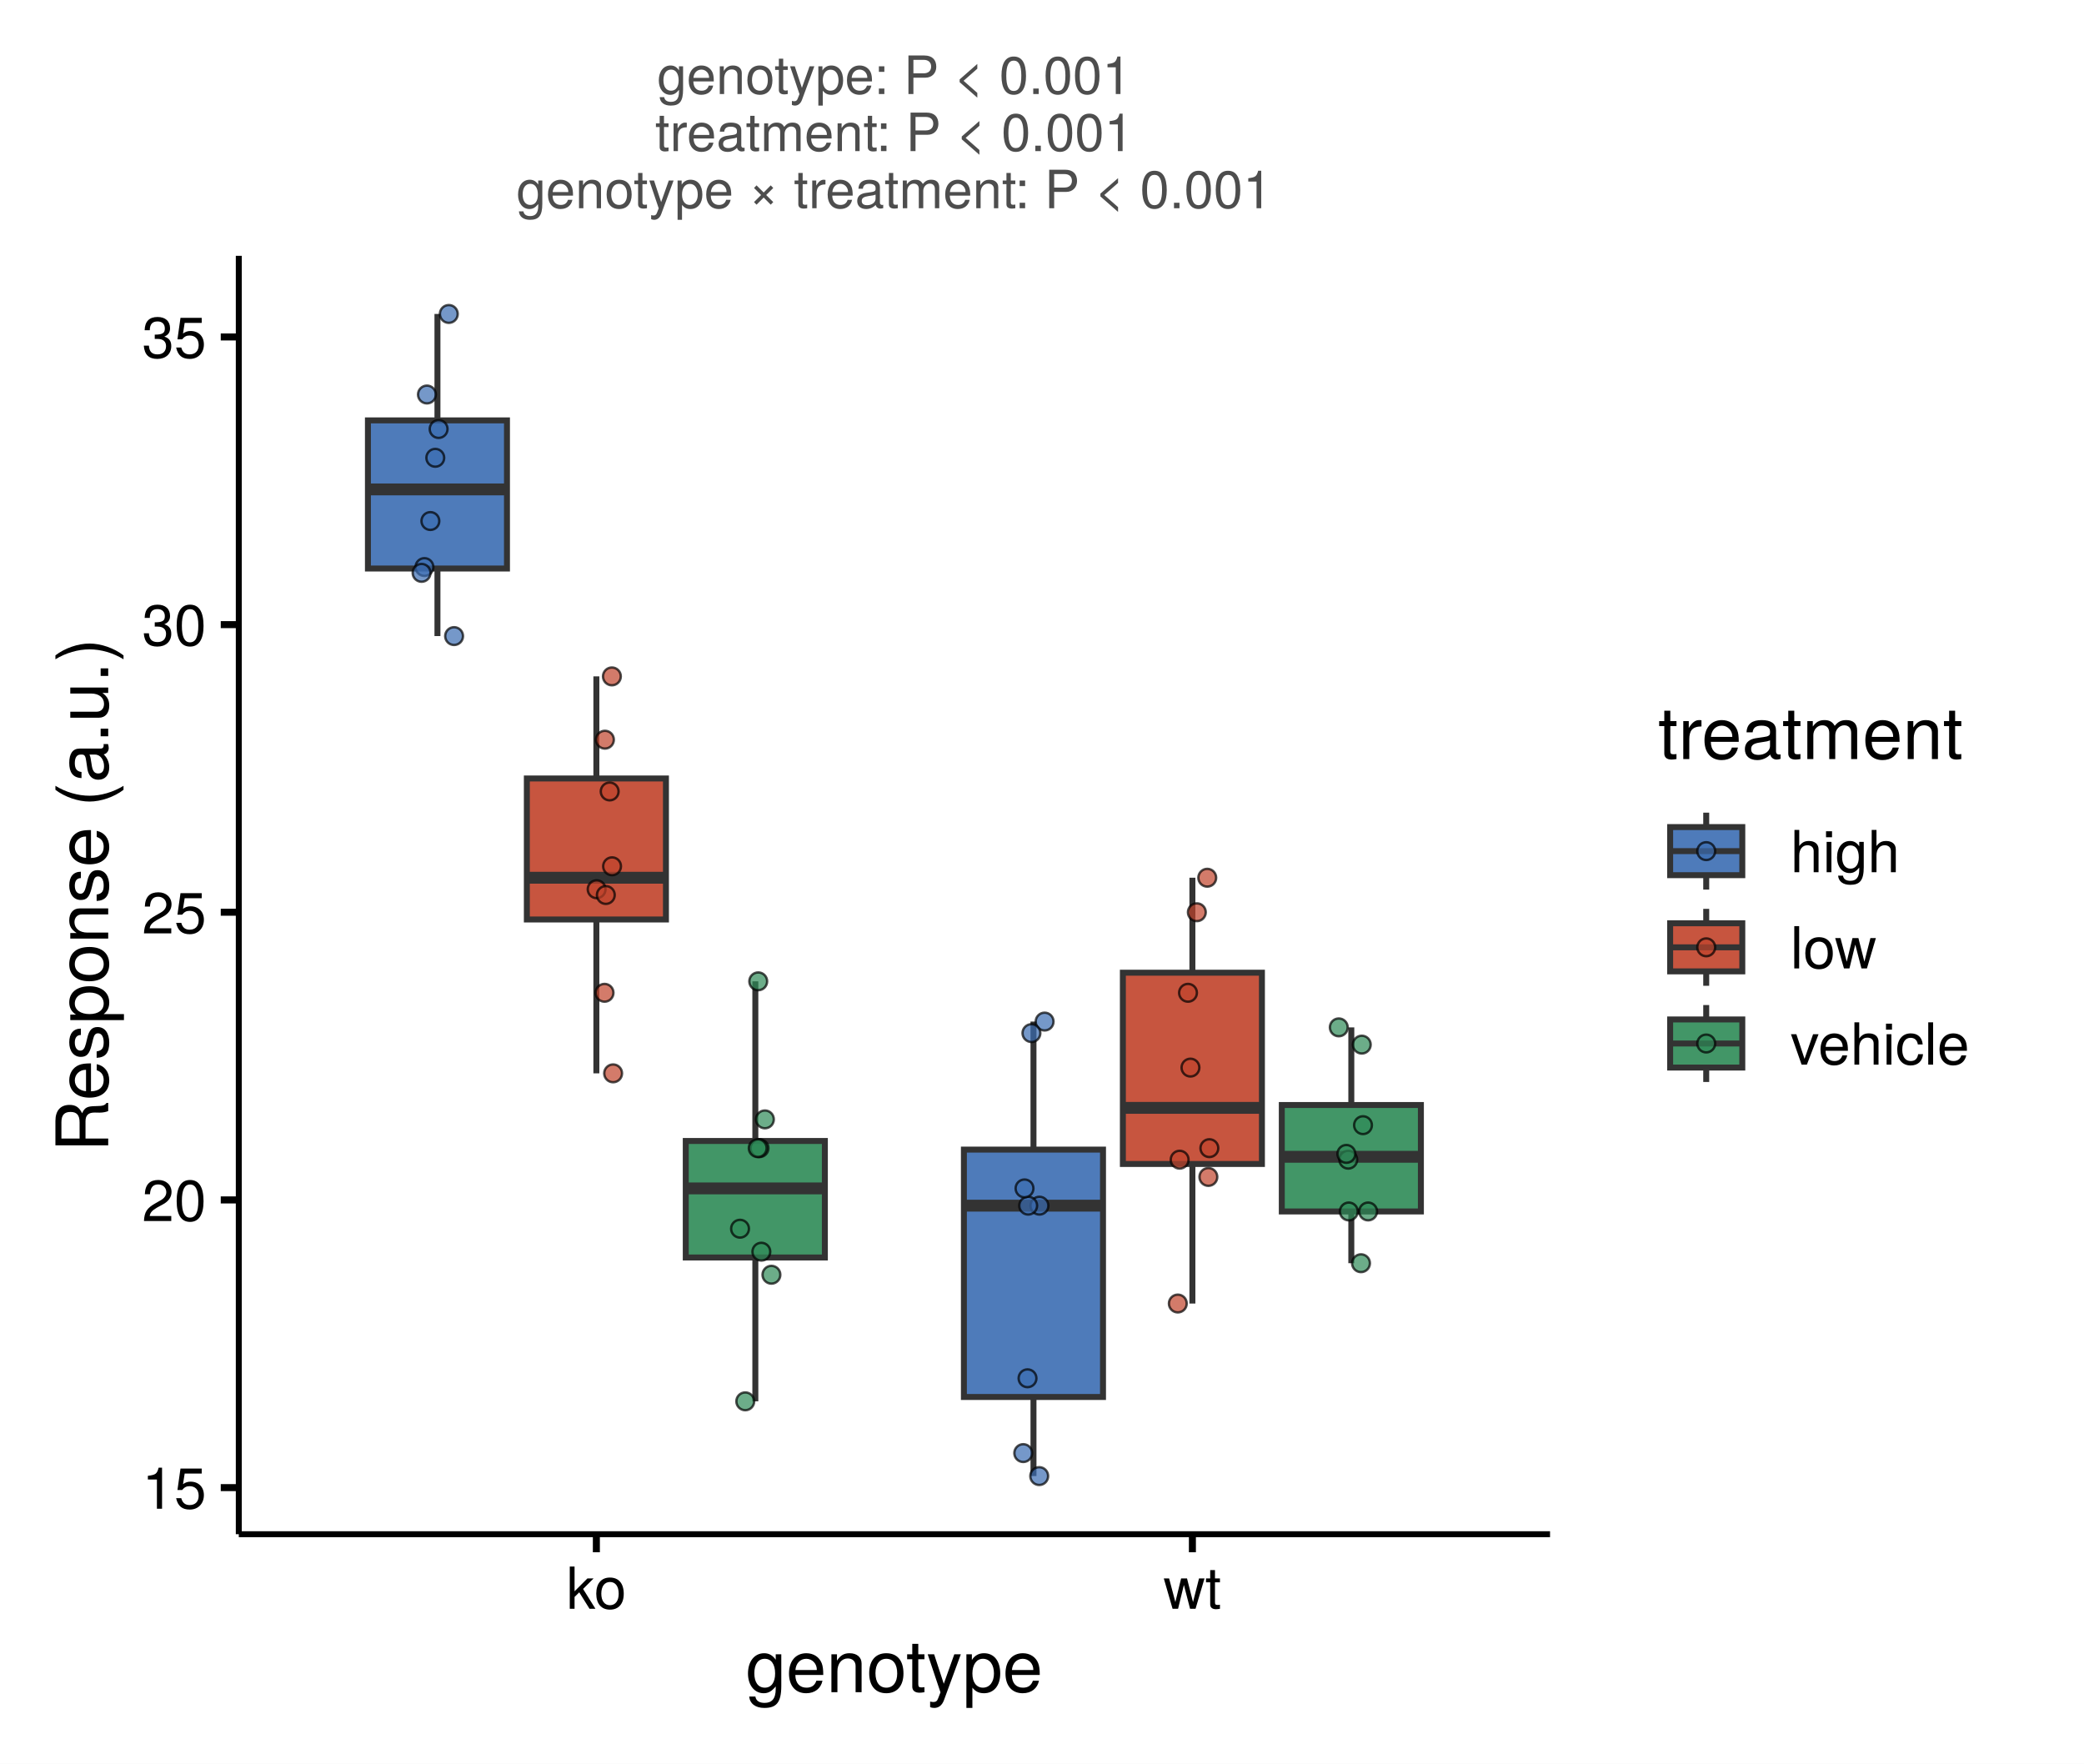
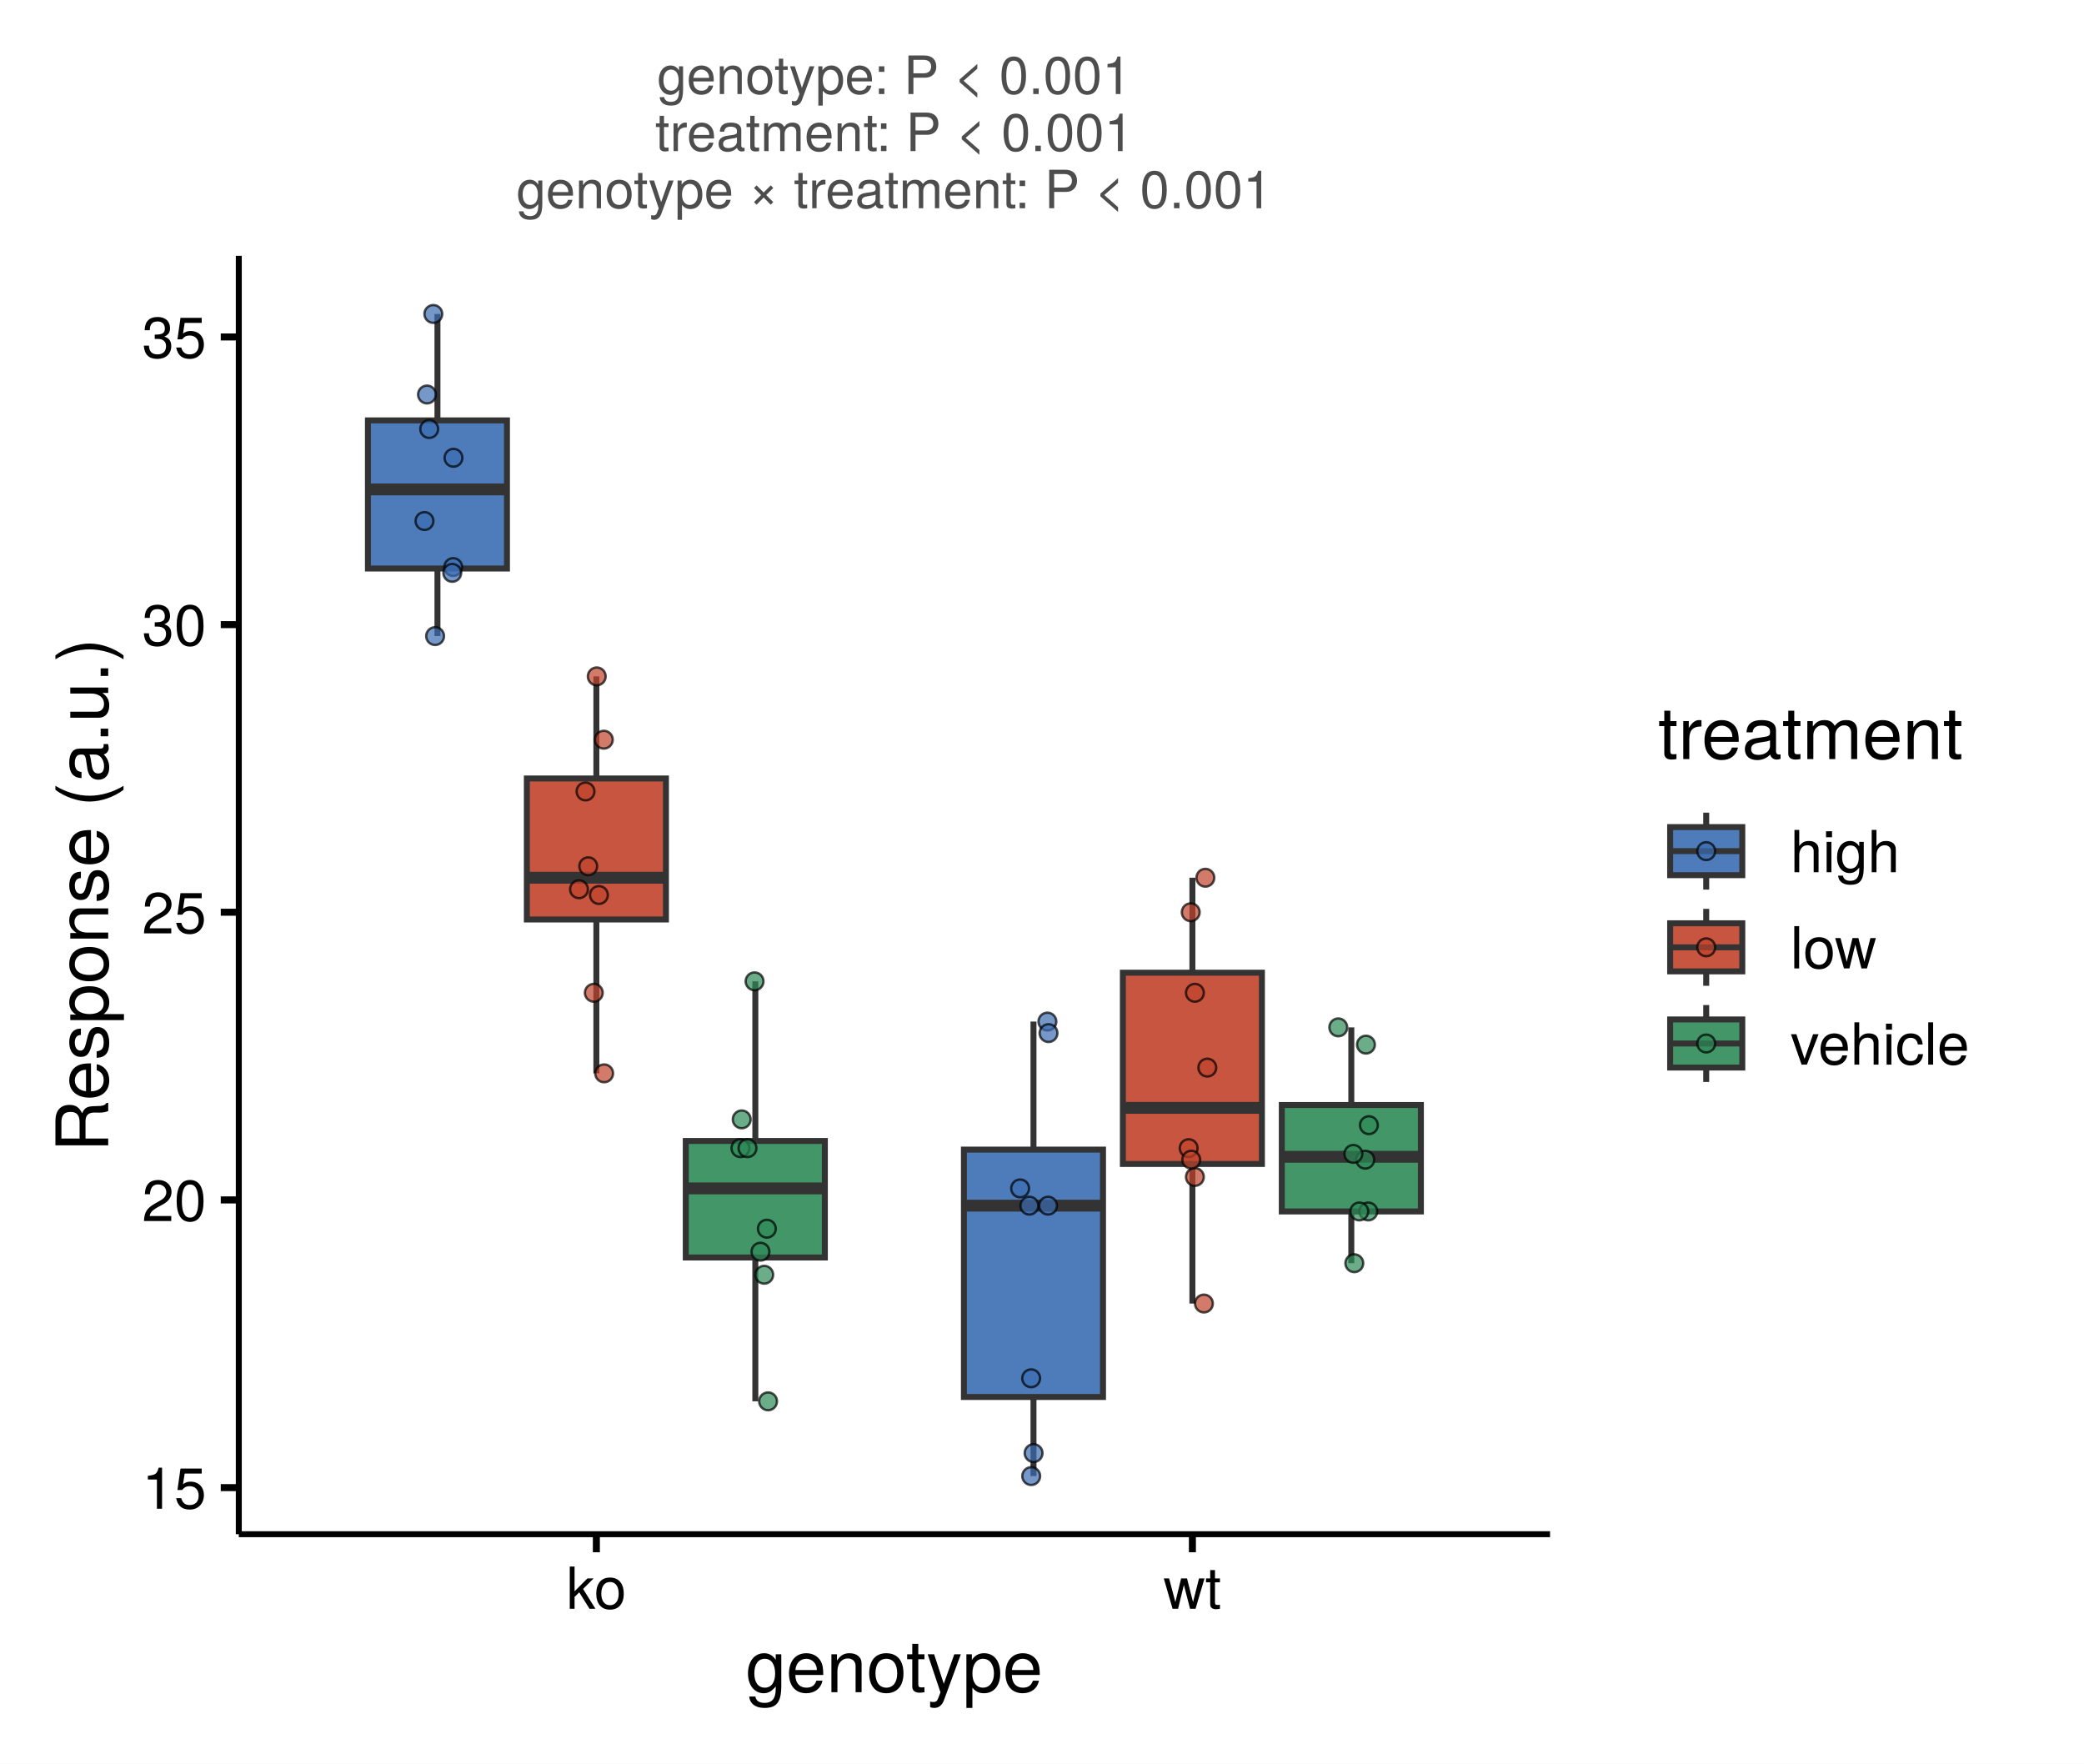
<svg xmlns="http://www.w3.org/2000/svg" class="svglite" width="374.40pt" height="316.80pt" viewBox="0 0 374.40 316.80">
  <defs>
    <style type="text/css">
    .svglite line, .svglite polyline, .svglite polygon, .svglite path, .svglite rect, .svglite circle {
      fill: none;
      stroke: #000000;
      stroke-linecap: round;
      stroke-linejoin: round;
      stroke-miterlimit: 10.00;
    }
    .svglite text {
      white-space: pre;
    }
  </style>
  </defs>
  <rect width="100%" height="100%" style="stroke: none; fill: #FFFFFF;" />
  <defs>
    <clipPath id="cpMC4wMHwzNzQuNDB8MC4wMHwzMTYuODA=">
      <rect x="0.00" y="0.00" width="374.40" height="316.80" />
    </clipPath>
  </defs>
  <g clip-path="url(#cpMC4wMHwzNzQuNDB8MC4wMHwzMTYuODA=)">
    <rect x="0.00" y="-0" width="374.40" height="316.80" style="stroke-width: 1.26; stroke: #FFFFFF; fill: #FFFFFF;" />
  </g>
  <defs>
    <clipPath id="cpNDIuOTB8Mjc4LjQ3fDQ1Ljk2fDI3NS42MQ==">
      <rect x="42.90" y="45.96" width="235.57" height="229.65" />
    </clipPath>
  </defs>
  <g clip-path="url(#cpNDIuOTB8Mjc4LjQ3fDQ1Ljk2fDI3NS42MQ==)">
    <rect x="42.90" y="45.96" width="235.57" height="229.65" style="stroke-width: 1.26; stroke: none; fill: #FFFFFF;" />
    <line x1="78.59" y1="75.52" x2="78.59" y2="56.40" style="stroke-width: 1.07; stroke: #333333; stroke-linecap: butt;" />
    <line x1="78.59" y1="102.13" x2="78.59" y2="114.27" style="stroke-width: 1.07; stroke: #333333; stroke-linecap: butt;" />
    <polygon points="66.10,75.52 66.10,102.13 91.08,102.13 91.08,75.52 66.10,75.52 " style="stroke-width: 1.07; stroke: #333333; stroke-linecap: butt; stroke-linejoin: miter; fill: #3B6DB3; fill-opacity: 0.90;" />
    <line x1="66.10" y1="87.92" x2="91.08" y2="87.92" style="stroke-width: 2.13; stroke: #333333; stroke-linecap: butt; stroke-linejoin: miter;" />
    <line x1="107.14" y1="139.85" x2="107.14" y2="121.51" style="stroke-width: 1.07; stroke: #333333; stroke-linecap: butt;" />
    <line x1="107.14" y1="165.18" x2="107.14" y2="192.82" style="stroke-width: 1.07; stroke: #333333; stroke-linecap: butt;" />
    <polygon points="94.65,139.85 94.65,165.18 119.64,165.18 119.64,139.85 94.65,139.85 " style="stroke-width: 1.07; stroke: #333333; stroke-linecap: butt; stroke-linejoin: miter; fill: #C1432B; fill-opacity: 0.90;" />
    <line x1="94.65" y1="157.68" x2="119.64" y2="157.68" style="stroke-width: 2.13; stroke: #333333; stroke-linecap: butt; stroke-linejoin: miter;" />
    <line x1="135.70" y1="204.97" x2="135.70" y2="176.29" style="stroke-width: 1.07; stroke: #333333; stroke-linecap: butt;" />
    <line x1="135.70" y1="225.90" x2="135.70" y2="251.74" style="stroke-width: 1.07; stroke: #333333; stroke-linecap: butt;" />
    <polygon points="123.20,204.97 123.20,225.90 148.19,225.90 148.19,204.97 123.20,204.97 " style="stroke-width: 1.07; stroke: #333333; stroke-linecap: butt; stroke-linejoin: miter; fill: #2E8B57; fill-opacity: 0.90;" />
    <line x1="123.20" y1="213.49" x2="148.19" y2="213.49" style="stroke-width: 2.13; stroke: #333333; stroke-linecap: butt; stroke-linejoin: miter;" />
    <line x1="185.67" y1="206.52" x2="185.67" y2="183.52" style="stroke-width: 1.07; stroke: #333333; stroke-linecap: butt;" />
    <line x1="185.67" y1="250.96" x2="185.67" y2="265.17" style="stroke-width: 1.07; stroke: #333333; stroke-linecap: butt;" />
    <polygon points="173.17,206.52 173.17,250.96 198.16,250.96 198.16,206.52 173.17,206.52 " style="stroke-width: 1.07; stroke: #333333; stroke-linecap: butt; stroke-linejoin: miter; fill: #3B6DB3; fill-opacity: 0.90;" />
    <line x1="173.17" y1="216.59" x2="198.16" y2="216.59" style="stroke-width: 2.13; stroke: #333333; stroke-linecap: butt; stroke-linejoin: miter;" />
    <line x1="214.22" y1="174.74" x2="214.22" y2="157.68" style="stroke-width: 1.07; stroke: #333333; stroke-linecap: butt;" />
    <line x1="214.22" y1="209.10" x2="214.22" y2="234.17" style="stroke-width: 1.07; stroke: #333333; stroke-linecap: butt;" />
    <polygon points="201.73,174.74 201.73,209.10 226.71,209.10 226.71,174.74 201.73,174.74 " style="stroke-width: 1.07; stroke: #333333; stroke-linecap: butt; stroke-linejoin: miter; fill: #C1432B; fill-opacity: 0.90;" />
    <line x1="201.73" y1="199.02" x2="226.71" y2="199.02" style="stroke-width: 2.13; stroke: #333333; stroke-linecap: butt; stroke-linejoin: miter;" />
    <line x1="242.77" y1="198.51" x2="242.77" y2="184.56" style="stroke-width: 1.07; stroke: #333333; stroke-linecap: butt;" />
    <line x1="242.77" y1="217.63" x2="242.77" y2="226.93" style="stroke-width: 1.07; stroke: #333333; stroke-linecap: butt;" />
    <polygon points="230.28,198.51 230.28,217.63 255.27,217.63 255.27,198.51 230.28,198.51 " style="stroke-width: 1.07; stroke: #333333; stroke-linecap: butt; stroke-linejoin: miter; fill: #2E8B57; fill-opacity: 0.90;" />
    <line x1="230.28" y1="207.81" x2="255.27" y2="207.81" style="stroke-width: 2.13; stroke: #333333; stroke-linecap: butt; stroke-linejoin: miter;" />
-     <circle cx="244.65" cy="187.66" r="1.60" style="stroke-width: 0.43; stroke: #000000; stroke-opacity: 0.70; fill: #2E8B57; fill-opacity: 0.70;" />
-     <circle cx="244.51" cy="226.93" r="1.60" style="stroke-width: 0.43; stroke: #000000; stroke-opacity: 0.70; fill: #2E8B57; fill-opacity: 0.70;" />
-     <circle cx="242.22" cy="208.33" r="1.60" style="stroke-width: 0.43; stroke: #000000; stroke-opacity: 0.70; fill: #2E8B57; fill-opacity: 0.70;" />
-     <circle cx="244.87" cy="202.13" r="1.60" style="stroke-width: 0.43; stroke: #000000; stroke-opacity: 0.70; fill: #2E8B57; fill-opacity: 0.70;" />
-     <circle cx="241.88" cy="207.29" r="1.60" style="stroke-width: 0.43; stroke: #000000; stroke-opacity: 0.70; fill: #2E8B57; fill-opacity: 0.70;" />
-     <circle cx="242.32" cy="217.63" r="1.60" style="stroke-width: 0.43; stroke: #000000; stroke-opacity: 0.70; fill: #2E8B57; fill-opacity: 0.70;" />
-     <circle cx="240.52" cy="184.56" r="1.60" style="stroke-width: 0.43; stroke: #000000; stroke-opacity: 0.70; fill: #2E8B57; fill-opacity: 0.70;" />
-     <circle cx="245.79" cy="217.63" r="1.60" style="stroke-width: 0.43; stroke: #000000; stroke-opacity: 0.70; fill: #2E8B57; fill-opacity: 0.70;" />
-     <circle cx="215.02" cy="163.88" r="1.60" style="stroke-width: 0.43; stroke: #000000; stroke-opacity: 0.70; fill: #C1432B; fill-opacity: 0.70;" />
-     <circle cx="217.27" cy="206.26" r="1.60" style="stroke-width: 0.43; stroke: #000000; stroke-opacity: 0.70; fill: #C1432B; fill-opacity: 0.70;" />
-     <circle cx="213.43" cy="178.35" r="1.60" style="stroke-width: 0.43; stroke: #000000; stroke-opacity: 0.70; fill: #C1432B; fill-opacity: 0.70;" />
-     <circle cx="216.89" cy="157.68" r="1.60" style="stroke-width: 0.43; stroke: #000000; stroke-opacity: 0.70; fill: #C1432B; fill-opacity: 0.70;" />
-     <circle cx="211.60" cy="234.17" r="1.60" style="stroke-width: 0.43; stroke: #000000; stroke-opacity: 0.70; fill: #C1432B; fill-opacity: 0.70;" />
-     <circle cx="217.09" cy="211.43" r="1.60" style="stroke-width: 0.43; stroke: #000000; stroke-opacity: 0.70; fill: #C1432B; fill-opacity: 0.70;" />
-     <circle cx="211.93" cy="208.33" r="1.60" style="stroke-width: 0.43; stroke: #000000; stroke-opacity: 0.70; fill: #C1432B; fill-opacity: 0.70;" />
-     <circle cx="213.87" cy="191.79" r="1.60" style="stroke-width: 0.43; stroke: #000000; stroke-opacity: 0.70; fill: #C1432B; fill-opacity: 0.70;" />
-     <circle cx="186.74" cy="216.59" r="1.60" style="stroke-width: 0.43; stroke: #000000; stroke-opacity: 0.70; fill: #3B6DB3; fill-opacity: 0.70;" />
-     <circle cx="186.70" cy="265.17" r="1.60" style="stroke-width: 0.43; stroke: #000000; stroke-opacity: 0.70; fill: #3B6DB3; fill-opacity: 0.70;" />
-     <circle cx="183.83" cy="261.04" r="1.60" style="stroke-width: 0.43; stroke: #000000; stroke-opacity: 0.70; fill: #3B6DB3; fill-opacity: 0.70;" />
-     <circle cx="187.67" cy="183.52" r="1.60" style="stroke-width: 0.43; stroke: #000000; stroke-opacity: 0.70; fill: #3B6DB3; fill-opacity: 0.70;" />
-     <circle cx="184.72" cy="216.59" r="1.60" style="stroke-width: 0.43; stroke: #000000; stroke-opacity: 0.70; fill: #3B6DB3; fill-opacity: 0.70;" />
-     <circle cx="184.60" cy="247.60" r="1.60" style="stroke-width: 0.43; stroke: #000000; stroke-opacity: 0.70; fill: #3B6DB3; fill-opacity: 0.70;" />
-     <circle cx="184.06" cy="213.49" r="1.60" style="stroke-width: 0.43; stroke: #000000; stroke-opacity: 0.70; fill: #3B6DB3; fill-opacity: 0.70;" />
-     <circle cx="185.30" cy="185.59" r="1.60" style="stroke-width: 0.43; stroke: #000000; stroke-opacity: 0.70; fill: #3B6DB3; fill-opacity: 0.70;" />
-     <circle cx="136.22" cy="176.29" r="1.60" style="stroke-width: 0.43; stroke: #000000; stroke-opacity: 0.70; fill: #2E8B57; fill-opacity: 0.70;" />
-     <circle cx="136.78" cy="224.86" r="1.60" style="stroke-width: 0.43; stroke: #000000; stroke-opacity: 0.70; fill: #2E8B57; fill-opacity: 0.70;" />
-     <circle cx="132.95" cy="220.73" r="1.60" style="stroke-width: 0.43; stroke: #000000; stroke-opacity: 0.70; fill: #2E8B57; fill-opacity: 0.70;" />
-     <circle cx="133.89" cy="251.74" r="1.60" style="stroke-width: 0.43; stroke: #000000; stroke-opacity: 0.70; fill: #2E8B57; fill-opacity: 0.70;" />
-     <circle cx="136.45" cy="206.26" r="1.60" style="stroke-width: 0.43; stroke: #000000; stroke-opacity: 0.70; fill: #2E8B57; fill-opacity: 0.70;" />
-     <circle cx="138.59" cy="229.00" r="1.60" style="stroke-width: 0.43; stroke: #000000; stroke-opacity: 0.70; fill: #2E8B57; fill-opacity: 0.70;" />
-     <circle cx="136.13" cy="206.26" r="1.60" style="stroke-width: 0.43; stroke: #000000; stroke-opacity: 0.70; fill: #2E8B57; fill-opacity: 0.70;" />
-     <circle cx="137.42" cy="201.09" r="1.60" style="stroke-width: 0.43; stroke: #000000; stroke-opacity: 0.70; fill: #2E8B57; fill-opacity: 0.70;" />
-     <circle cx="109.93" cy="121.51" r="1.60" style="stroke-width: 0.43; stroke: #000000; stroke-opacity: 0.70; fill: #C1432B; fill-opacity: 0.70;" />
-     <circle cx="109.96" cy="155.62" r="1.60" style="stroke-width: 0.43; stroke: #000000; stroke-opacity: 0.70; fill: #C1432B; fill-opacity: 0.70;" />
-     <circle cx="108.68" cy="132.88" r="1.60" style="stroke-width: 0.43; stroke: #000000; stroke-opacity: 0.70; fill: #C1432B; fill-opacity: 0.70;" />
-     <circle cx="108.61" cy="178.35" r="1.60" style="stroke-width: 0.43; stroke: #000000; stroke-opacity: 0.70; fill: #C1432B; fill-opacity: 0.70;" />
-     <circle cx="107.19" cy="159.75" r="1.60" style="stroke-width: 0.43; stroke: #000000; stroke-opacity: 0.70; fill: #C1432B; fill-opacity: 0.70;" />
-     <circle cx="108.84" cy="160.78" r="1.60" style="stroke-width: 0.43; stroke: #000000; stroke-opacity: 0.70; fill: #C1432B; fill-opacity: 0.70;" />
-     <circle cx="110.15" cy="192.82" r="1.60" style="stroke-width: 0.43; stroke: #000000; stroke-opacity: 0.70; fill: #C1432B; fill-opacity: 0.70;" />
-     <circle cx="109.53" cy="142.18" r="1.60" style="stroke-width: 0.43; stroke: #000000; stroke-opacity: 0.70; fill: #C1432B; fill-opacity: 0.70;" />
-     <circle cx="78.20" cy="82.24" r="1.60" style="stroke-width: 0.43; stroke: #000000; stroke-opacity: 0.70; fill: #3B6DB3; fill-opacity: 0.70;" />
-     <circle cx="77.32" cy="93.60" r="1.60" style="stroke-width: 0.43; stroke: #000000; stroke-opacity: 0.70; fill: #3B6DB3; fill-opacity: 0.70;" />
-     <circle cx="76.70" cy="70.87" r="1.60" style="stroke-width: 0.43; stroke: #000000; stroke-opacity: 0.70; fill: #3B6DB3; fill-opacity: 0.70;" />
-     <circle cx="76.25" cy="101.87" r="1.60" style="stroke-width: 0.43; stroke: #000000; stroke-opacity: 0.70; fill: #3B6DB3; fill-opacity: 0.70;" />
-     <circle cx="81.58" cy="114.27" r="1.60" style="stroke-width: 0.43; stroke: #000000; stroke-opacity: 0.70; fill: #3B6DB3; fill-opacity: 0.70;" />
-     <circle cx="78.80" cy="77.07" r="1.60" style="stroke-width: 0.43; stroke: #000000; stroke-opacity: 0.70; fill: #3B6DB3; fill-opacity: 0.70;" />
-     <circle cx="75.74" cy="102.91" r="1.60" style="stroke-width: 0.43; stroke: #000000; stroke-opacity: 0.70; fill: #3B6DB3; fill-opacity: 0.70;" />
-     <circle cx="80.63" cy="56.40" r="1.60" style="stroke-width: 0.43; stroke: #000000; stroke-opacity: 0.70; fill: #3B6DB3; fill-opacity: 0.70;" />
+     <circle cx="245.40" cy="187.66" r="1.60" style="stroke-width: 0.43; stroke: #000000; stroke-opacity: 0.70; fill: #2E8B57; fill-opacity: 0.70;" />
+     <circle cx="243.31" cy="226.93" r="1.60" style="stroke-width: 0.43; stroke: #000000; stroke-opacity: 0.70; fill: #2E8B57; fill-opacity: 0.70;" />
+     <circle cx="245.27" cy="208.33" r="1.60" style="stroke-width: 0.43; stroke: #000000; stroke-opacity: 0.70; fill: #2E8B57; fill-opacity: 0.70;" />
+     <circle cx="245.93" cy="202.13" r="1.60" style="stroke-width: 0.43; stroke: #000000; stroke-opacity: 0.70; fill: #2E8B57; fill-opacity: 0.70;" />
+     <circle cx="243.14" cy="207.29" r="1.60" style="stroke-width: 0.43; stroke: #000000; stroke-opacity: 0.70; fill: #2E8B57; fill-opacity: 0.70;" />
+     <circle cx="245.82" cy="217.63" r="1.60" style="stroke-width: 0.43; stroke: #000000; stroke-opacity: 0.70; fill: #2E8B57; fill-opacity: 0.70;" />
+     <circle cx="240.43" cy="184.56" r="1.60" style="stroke-width: 0.43; stroke: #000000; stroke-opacity: 0.70; fill: #2E8B57; fill-opacity: 0.70;" />
+     <circle cx="244.21" cy="217.63" r="1.60" style="stroke-width: 0.43; stroke: #000000; stroke-opacity: 0.70; fill: #2E8B57; fill-opacity: 0.70;" />
+     <circle cx="213.92" cy="163.88" r="1.60" style="stroke-width: 0.43; stroke: #000000; stroke-opacity: 0.70; fill: #C1432B; fill-opacity: 0.70;" />
+     <circle cx="213.55" cy="206.26" r="1.60" style="stroke-width: 0.43; stroke: #000000; stroke-opacity: 0.70; fill: #C1432B; fill-opacity: 0.70;" />
+     <circle cx="214.67" cy="178.35" r="1.60" style="stroke-width: 0.43; stroke: #000000; stroke-opacity: 0.70; fill: #C1432B; fill-opacity: 0.70;" />
+     <circle cx="216.55" cy="157.68" r="1.60" style="stroke-width: 0.43; stroke: #000000; stroke-opacity: 0.70; fill: #C1432B; fill-opacity: 0.70;" />
+     <circle cx="216.29" cy="234.17" r="1.60" style="stroke-width: 0.43; stroke: #000000; stroke-opacity: 0.70; fill: #C1432B; fill-opacity: 0.70;" />
+     <circle cx="214.67" cy="211.43" r="1.60" style="stroke-width: 0.43; stroke: #000000; stroke-opacity: 0.70; fill: #C1432B; fill-opacity: 0.70;" />
+     <circle cx="214.01" cy="208.33" r="1.60" style="stroke-width: 0.43; stroke: #000000; stroke-opacity: 0.70; fill: #C1432B; fill-opacity: 0.70;" />
+     <circle cx="216.90" cy="191.79" r="1.60" style="stroke-width: 0.43; stroke: #000000; stroke-opacity: 0.70; fill: #C1432B; fill-opacity: 0.70;" />
+     <circle cx="188.29" cy="216.59" r="1.60" style="stroke-width: 0.43; stroke: #000000; stroke-opacity: 0.70; fill: #3B6DB3; fill-opacity: 0.70;" />
+     <circle cx="185.26" cy="265.17" r="1.60" style="stroke-width: 0.43; stroke: #000000; stroke-opacity: 0.70; fill: #3B6DB3; fill-opacity: 0.70;" />
+     <circle cx="185.69" cy="261.04" r="1.60" style="stroke-width: 0.43; stroke: #000000; stroke-opacity: 0.70; fill: #3B6DB3; fill-opacity: 0.70;" />
+     <circle cx="188.17" cy="183.52" r="1.60" style="stroke-width: 0.43; stroke: #000000; stroke-opacity: 0.70; fill: #3B6DB3; fill-opacity: 0.70;" />
+     <circle cx="184.93" cy="216.59" r="1.60" style="stroke-width: 0.43; stroke: #000000; stroke-opacity: 0.70; fill: #3B6DB3; fill-opacity: 0.70;" />
+     <circle cx="185.25" cy="247.60" r="1.60" style="stroke-width: 0.43; stroke: #000000; stroke-opacity: 0.70; fill: #3B6DB3; fill-opacity: 0.70;" />
+     <circle cx="183.27" cy="213.49" r="1.60" style="stroke-width: 0.43; stroke: #000000; stroke-opacity: 0.70; fill: #3B6DB3; fill-opacity: 0.70;" />
+     <circle cx="188.37" cy="185.59" r="1.60" style="stroke-width: 0.43; stroke: #000000; stroke-opacity: 0.70; fill: #3B6DB3; fill-opacity: 0.70;" />
+     <circle cx="135.56" cy="176.29" r="1.60" style="stroke-width: 0.43; stroke: #000000; stroke-opacity: 0.70; fill: #2E8B57; fill-opacity: 0.70;" />
+     <circle cx="136.62" cy="224.86" r="1.60" style="stroke-width: 0.43; stroke: #000000; stroke-opacity: 0.70; fill: #2E8B57; fill-opacity: 0.70;" />
+     <circle cx="137.77" cy="220.73" r="1.60" style="stroke-width: 0.43; stroke: #000000; stroke-opacity: 0.70; fill: #2E8B57; fill-opacity: 0.70;" />
+     <circle cx="137.99" cy="251.74" r="1.60" style="stroke-width: 0.43; stroke: #000000; stroke-opacity: 0.70; fill: #2E8B57; fill-opacity: 0.70;" />
+     <circle cx="133.02" cy="206.26" r="1.60" style="stroke-width: 0.43; stroke: #000000; stroke-opacity: 0.70; fill: #2E8B57; fill-opacity: 0.70;" />
+     <circle cx="137.30" cy="229.00" r="1.60" style="stroke-width: 0.43; stroke: #000000; stroke-opacity: 0.70; fill: #2E8B57; fill-opacity: 0.70;" />
+     <circle cx="134.29" cy="206.26" r="1.60" style="stroke-width: 0.43; stroke: #000000; stroke-opacity: 0.70; fill: #2E8B57; fill-opacity: 0.70;" />
+     <circle cx="133.25" cy="201.09" r="1.60" style="stroke-width: 0.43; stroke: #000000; stroke-opacity: 0.70; fill: #2E8B57; fill-opacity: 0.70;" />
+     <circle cx="107.21" cy="121.51" r="1.60" style="stroke-width: 0.43; stroke: #000000; stroke-opacity: 0.70; fill: #C1432B; fill-opacity: 0.70;" />
+     <circle cx="105.68" cy="155.62" r="1.60" style="stroke-width: 0.43; stroke: #000000; stroke-opacity: 0.70; fill: #C1432B; fill-opacity: 0.70;" />
+     <circle cx="108.48" cy="132.88" r="1.60" style="stroke-width: 0.43; stroke: #000000; stroke-opacity: 0.70; fill: #C1432B; fill-opacity: 0.70;" />
+     <circle cx="106.68" cy="178.35" r="1.60" style="stroke-width: 0.43; stroke: #000000; stroke-opacity: 0.70; fill: #C1432B; fill-opacity: 0.70;" />
+     <circle cx="104.02" cy="159.75" r="1.60" style="stroke-width: 0.43; stroke: #000000; stroke-opacity: 0.70; fill: #C1432B; fill-opacity: 0.70;" />
+     <circle cx="107.60" cy="160.78" r="1.60" style="stroke-width: 0.43; stroke: #000000; stroke-opacity: 0.70; fill: #C1432B; fill-opacity: 0.70;" />
+     <circle cx="108.54" cy="192.82" r="1.60" style="stroke-width: 0.43; stroke: #000000; stroke-opacity: 0.70; fill: #C1432B; fill-opacity: 0.70;" />
+     <circle cx="105.19" cy="142.18" r="1.60" style="stroke-width: 0.43; stroke: #000000; stroke-opacity: 0.70; fill: #C1432B; fill-opacity: 0.70;" />
+     <circle cx="81.47" cy="82.24" r="1.60" style="stroke-width: 0.43; stroke: #000000; stroke-opacity: 0.70; fill: #3B6DB3; fill-opacity: 0.70;" />
+     <circle cx="76.26" cy="93.60" r="1.60" style="stroke-width: 0.43; stroke: #000000; stroke-opacity: 0.70; fill: #3B6DB3; fill-opacity: 0.70;" />
+     <circle cx="76.71" cy="70.87" r="1.60" style="stroke-width: 0.43; stroke: #000000; stroke-opacity: 0.70; fill: #3B6DB3; fill-opacity: 0.70;" />
+     <circle cx="81.42" cy="101.87" r="1.60" style="stroke-width: 0.43; stroke: #000000; stroke-opacity: 0.70; fill: #3B6DB3; fill-opacity: 0.70;" />
+     <circle cx="78.17" cy="114.27" r="1.60" style="stroke-width: 0.43; stroke: #000000; stroke-opacity: 0.70; fill: #3B6DB3; fill-opacity: 0.70;" />
+     <circle cx="77.11" cy="77.07" r="1.60" style="stroke-width: 0.43; stroke: #000000; stroke-opacity: 0.70; fill: #3B6DB3; fill-opacity: 0.70;" />
+     <circle cx="81.25" cy="102.91" r="1.60" style="stroke-width: 0.43; stroke: #000000; stroke-opacity: 0.70; fill: #3B6DB3; fill-opacity: 0.70;" />
+     <circle cx="77.85" cy="56.40" r="1.60" style="stroke-width: 0.43; stroke: #000000; stroke-opacity: 0.70; fill: #3B6DB3; fill-opacity: 0.70;" />
  </g>
  <g clip-path="url(#cpMC4wMHwzNzQuNDB8MC4wMHwzMTYuODA=)">
    <polyline points="42.90,275.61 42.90,45.96 " style="stroke-width: 1.07; stroke-linecap: butt;" />
    <text x="37.07" y="271.03" text-anchor="end" style="font-size: 10.40px; font-weight: 0; font-family: &quot;TeX Gyre Heros&quot;;" textLength="11.55px" lengthAdjust="spacingAndGlyphs">15</text>
    <text x="37.07" y="219.35" text-anchor="end" style="font-size: 10.40px; font-weight: 0; font-family: &quot;TeX Gyre Heros&quot;;" textLength="11.55px" lengthAdjust="spacingAndGlyphs">20</text>
    <text x="37.07" y="167.67" text-anchor="end" style="font-size: 10.40px; font-weight: 0; font-family: &quot;TeX Gyre Heros&quot;;" textLength="11.55px" lengthAdjust="spacingAndGlyphs">25</text>
    <text x="37.07" y="116.00" text-anchor="end" style="font-size: 10.40px; font-weight: 0; font-family: &quot;TeX Gyre Heros&quot;;" textLength="11.55px" lengthAdjust="spacingAndGlyphs">30</text>
    <text x="37.07" y="64.32" text-anchor="end" style="font-size: 10.40px; font-weight: 0; font-family: &quot;TeX Gyre Heros&quot;;" textLength="11.55px" lengthAdjust="spacingAndGlyphs">35</text>
    <polyline points="39.66,267.24 42.90,267.24 " style="stroke-width: 1.26; stroke-linecap: butt;" />
    <polyline points="39.66,215.56 42.90,215.56 " style="stroke-width: 1.26; stroke-linecap: butt;" />
    <polyline points="39.66,163.88 42.90,163.88 " style="stroke-width: 1.26; stroke-linecap: butt;" />
    <polyline points="39.66,112.21 42.90,112.21 " style="stroke-width: 1.26; stroke-linecap: butt;" />
    <polyline points="39.66,60.53 42.90,60.53 " style="stroke-width: 1.26; stroke-linecap: butt;" />
    <polyline points="42.90,275.61 278.47,275.61 " style="stroke-width: 1.07; stroke-linecap: butt;" />
    <polyline points="107.14,278.85 107.14,275.61 " style="stroke-width: 1.26; stroke-linecap: butt;" />
    <polyline points="214.22,278.85 214.22,275.61 " style="stroke-width: 1.26; stroke-linecap: butt;" />
    <text x="107.14" y="289.01" text-anchor="middle" style="font-size: 10.40px; font-weight: 0; font-family: &quot;TeX Gyre Heros&quot;;" textLength="10.97px" lengthAdjust="spacingAndGlyphs">ko</text>
    <text x="214.22" y="289.01" text-anchor="middle" style="font-size: 10.40px; font-weight: 0; font-family: &quot;TeX Gyre Heros&quot;;" textLength="10.39px" lengthAdjust="spacingAndGlyphs">wt</text>
    <text x="160.68" y="303.99" text-anchor="middle" style="font-size: 13.00px; font-weight: 0; font-family: &quot;TeX Gyre Heros&quot;;" textLength="53.49px" lengthAdjust="spacingAndGlyphs">genotype</text>
    <text transform="translate(19.44,160.78) rotate(-90)" text-anchor="middle" style="font-size: 13.00px; font-weight: 0; font-family: &quot;TeX Gyre Heros&quot;;" textLength="92.49px" lengthAdjust="spacingAndGlyphs">Response (a.u.)</text>
    <rect x="291.42" y="118.99" width="69.04" height="83.59" style="stroke-width: 1.26; stroke: none; fill: #FFFFFF;" />
    <text x="297.89" y="136.36" style="font-size: 13.00px; font-weight: 0; font-family: &quot;TeX Gyre Heros&quot;;" textLength="54.91px" lengthAdjust="spacingAndGlyphs">treatment</text>
    <rect x="297.89" y="144.26" width="17.28" height="17.28" style="stroke-width: 1.26; stroke: none; fill: #FFFFFF;" />
    <polyline points="306.53,159.81 306.53,157.22 " style="stroke-width: 1.07; stroke: #333333; stroke-linecap: butt; stroke-linejoin: miter;" />
    <polyline points="306.53,148.58 306.53,145.99 " style="stroke-width: 1.07; stroke: #333333; stroke-linecap: butt; stroke-linejoin: miter;" />
    <rect x="300.05" y="148.58" width="12.96" height="8.64" style="stroke-width: 1.07; stroke: #333333; stroke-linecap: butt; stroke-linejoin: miter; fill: #3B6DB3; fill-opacity: 0.90;" />
    <polyline points="300.05,152.90 313.01,152.90 " style="stroke-width: 1.07; stroke: #333333; stroke-linecap: butt; stroke-linejoin: miter;" />
    <circle cx="306.53" cy="152.90" r="1.60" style="stroke-width: 0.43; stroke: #000000; stroke-opacity: 0.70; fill: #3B6DB3; fill-opacity: 0.70;" />
    <rect x="297.89" y="161.54" width="17.28" height="17.28" style="stroke-width: 1.26; stroke: none; fill: #FFFFFF;" />
    <polyline points="306.53,177.09 306.53,174.50 " style="stroke-width: 1.07; stroke: #333333; stroke-linecap: butt; stroke-linejoin: miter;" />
    <polyline points="306.53,165.86 306.53,163.27 " style="stroke-width: 1.07; stroke: #333333; stroke-linecap: butt; stroke-linejoin: miter;" />
    <rect x="300.05" y="165.86" width="12.96" height="8.64" style="stroke-width: 1.07; stroke: #333333; stroke-linecap: butt; stroke-linejoin: miter; fill: #C1432B; fill-opacity: 0.90;" />
    <polyline points="300.05,170.18 313.01,170.18 " style="stroke-width: 1.07; stroke: #333333; stroke-linecap: butt; stroke-linejoin: miter;" />
    <circle cx="306.53" cy="170.18" r="1.60" style="stroke-width: 0.43; stroke: #000000; stroke-opacity: 0.70; fill: #C1432B; fill-opacity: 0.70;" />
    <rect x="297.89" y="178.82" width="17.28" height="17.28" style="stroke-width: 1.26; stroke: none; fill: #FFFFFF;" />
    <polyline points="306.53,194.37 306.53,191.78 " style="stroke-width: 1.07; stroke: #333333; stroke-linecap: butt; stroke-linejoin: miter;" />
    <polyline points="306.53,183.14 306.53,180.55 " style="stroke-width: 1.07; stroke: #333333; stroke-linecap: butt; stroke-linejoin: miter;" />
    <rect x="300.05" y="183.14" width="12.96" height="8.64" style="stroke-width: 1.07; stroke: #333333; stroke-linecap: butt; stroke-linejoin: miter; fill: #2E8B57; fill-opacity: 0.90;" />
    <polyline points="300.05,187.46 313.01,187.46 " style="stroke-width: 1.07; stroke: #333333; stroke-linecap: butt; stroke-linejoin: miter;" />
    <circle cx="306.53" cy="187.46" r="1.60" style="stroke-width: 0.43; stroke: #000000; stroke-opacity: 0.70; fill: #2E8B57; fill-opacity: 0.70;" />
    <text x="321.65" y="156.69" style="font-size: 10.40px; font-weight: 0; font-family: &quot;TeX Gyre Heros&quot;;" textLength="19.63px" lengthAdjust="spacingAndGlyphs">high</text>
    <text x="321.65" y="173.97" style="font-size: 10.40px; font-weight: 0; font-family: &quot;TeX Gyre Heros&quot;;" textLength="15.58px" lengthAdjust="spacingAndGlyphs">low</text>
    <text x="321.65" y="191.25" style="font-size: 10.40px; font-weight: 0; font-family: &quot;TeX Gyre Heros&quot;;" textLength="32.33px" lengthAdjust="spacingAndGlyphs">vehicle</text>
    <text x="160.68" y="16.89" text-anchor="middle" style="font-size: 9.50px; font-weight: 0;fill: #4D4D4D; font-family: &quot;TeX Gyre Heros&quot;;" textLength="85.34px" lengthAdjust="spacingAndGlyphs">genotype: P &lt; 0.001</text>
    <text x="160.68" y="27.15" text-anchor="middle" style="font-size: 9.50px; font-weight: 0;fill: #4D4D4D; font-family: &quot;TeX Gyre Heros&quot;;" textLength="86.38px" lengthAdjust="spacingAndGlyphs">treatment: P &lt; 0.001</text>
    <text x="160.68" y="37.41" text-anchor="middle" style="font-size: 9.50px; font-weight: 0;fill: #4D4D4D; font-family: &quot;TeX Gyre Heros&quot;;" textLength="136.32px" lengthAdjust="spacingAndGlyphs">genotype × treatment: P &lt; 0.001</text>
  </g>
</svg>
